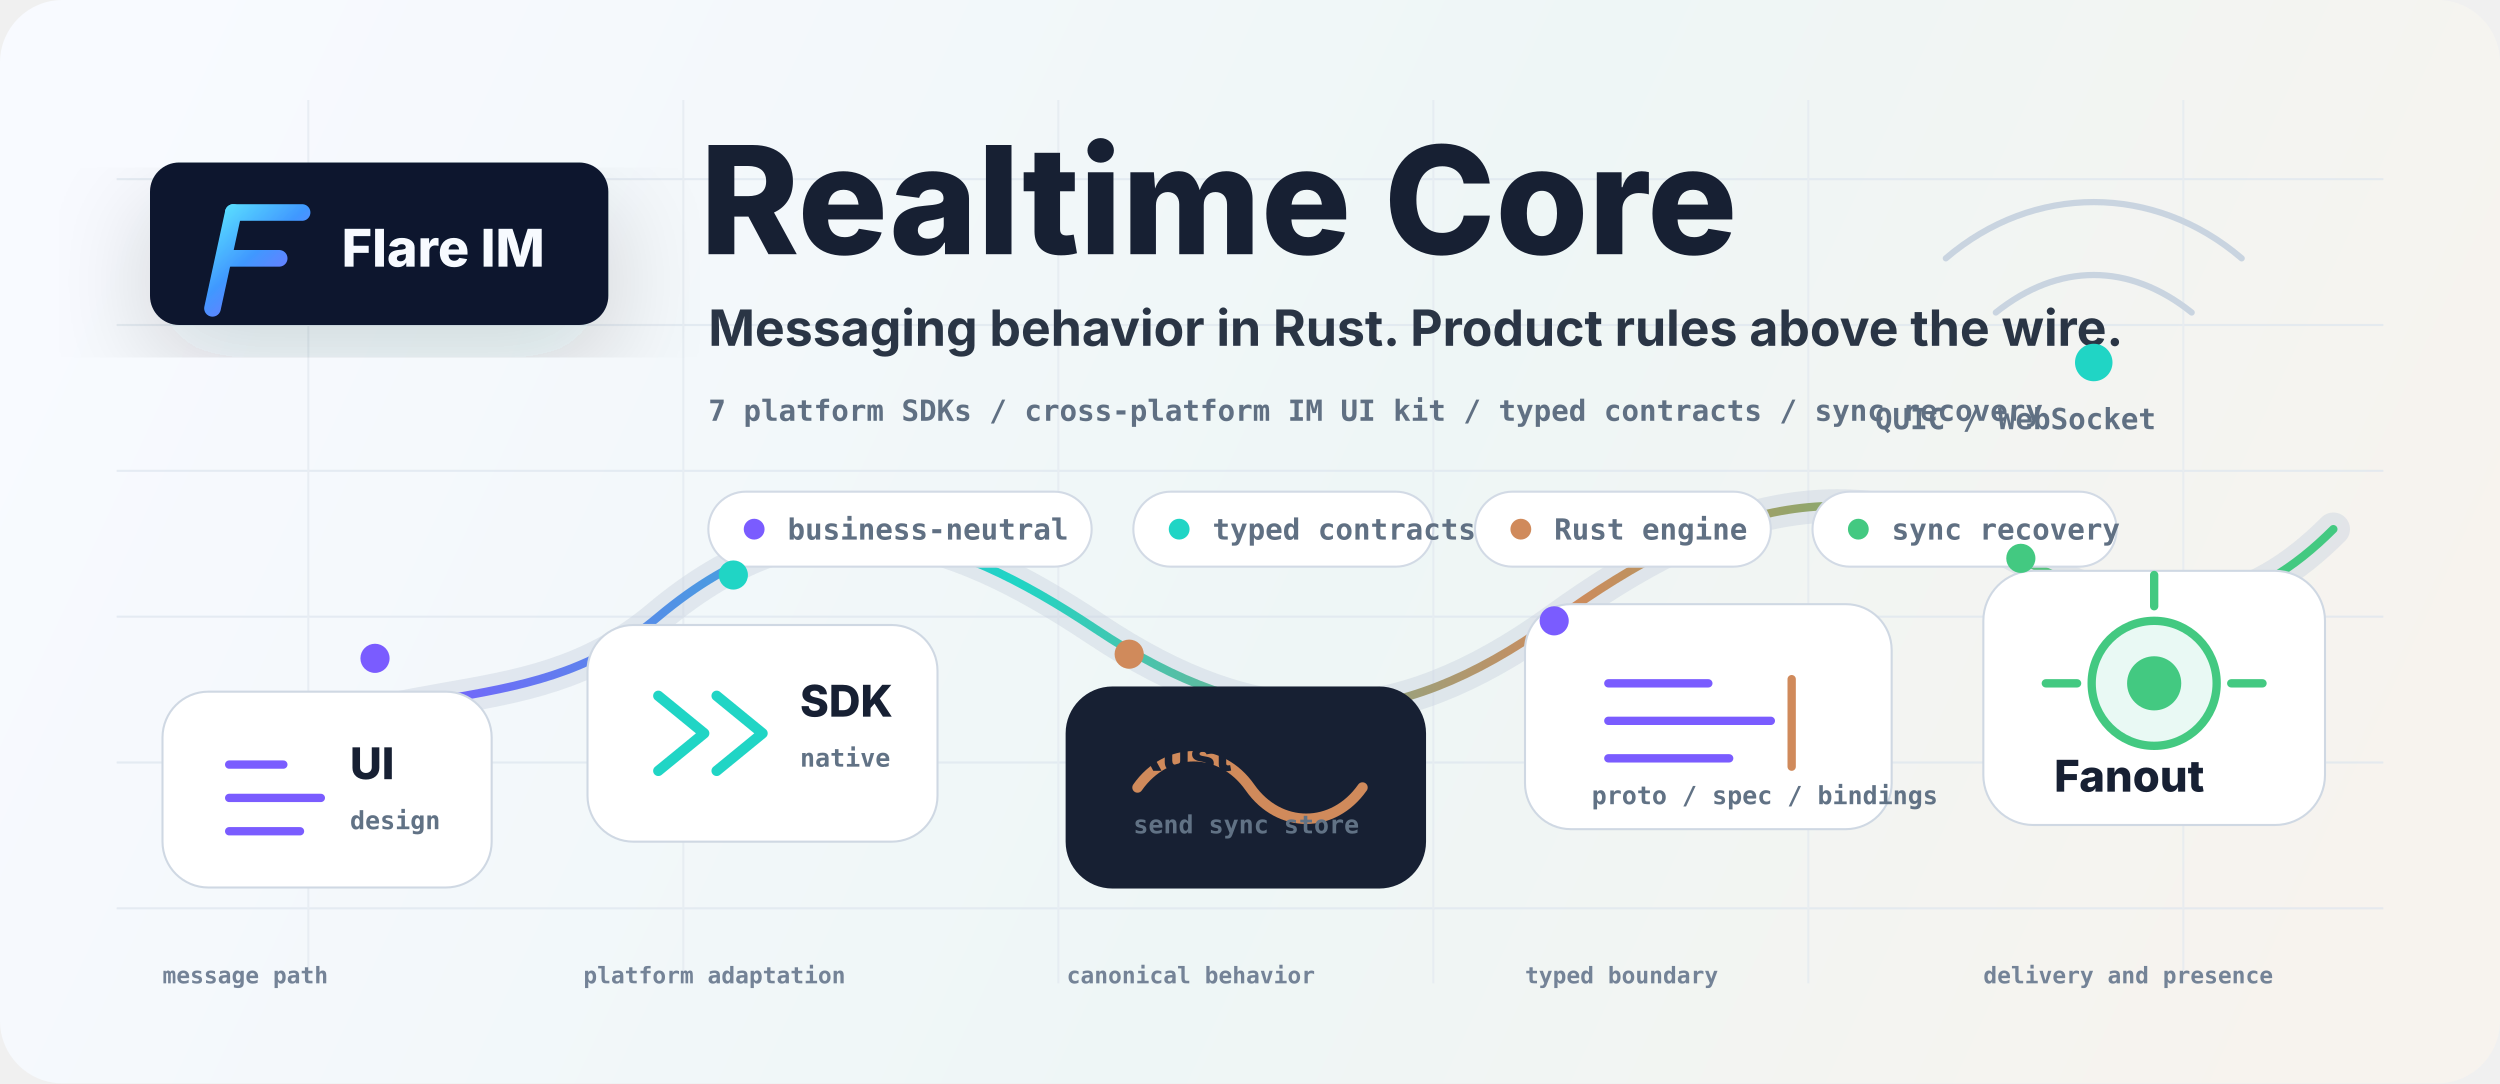
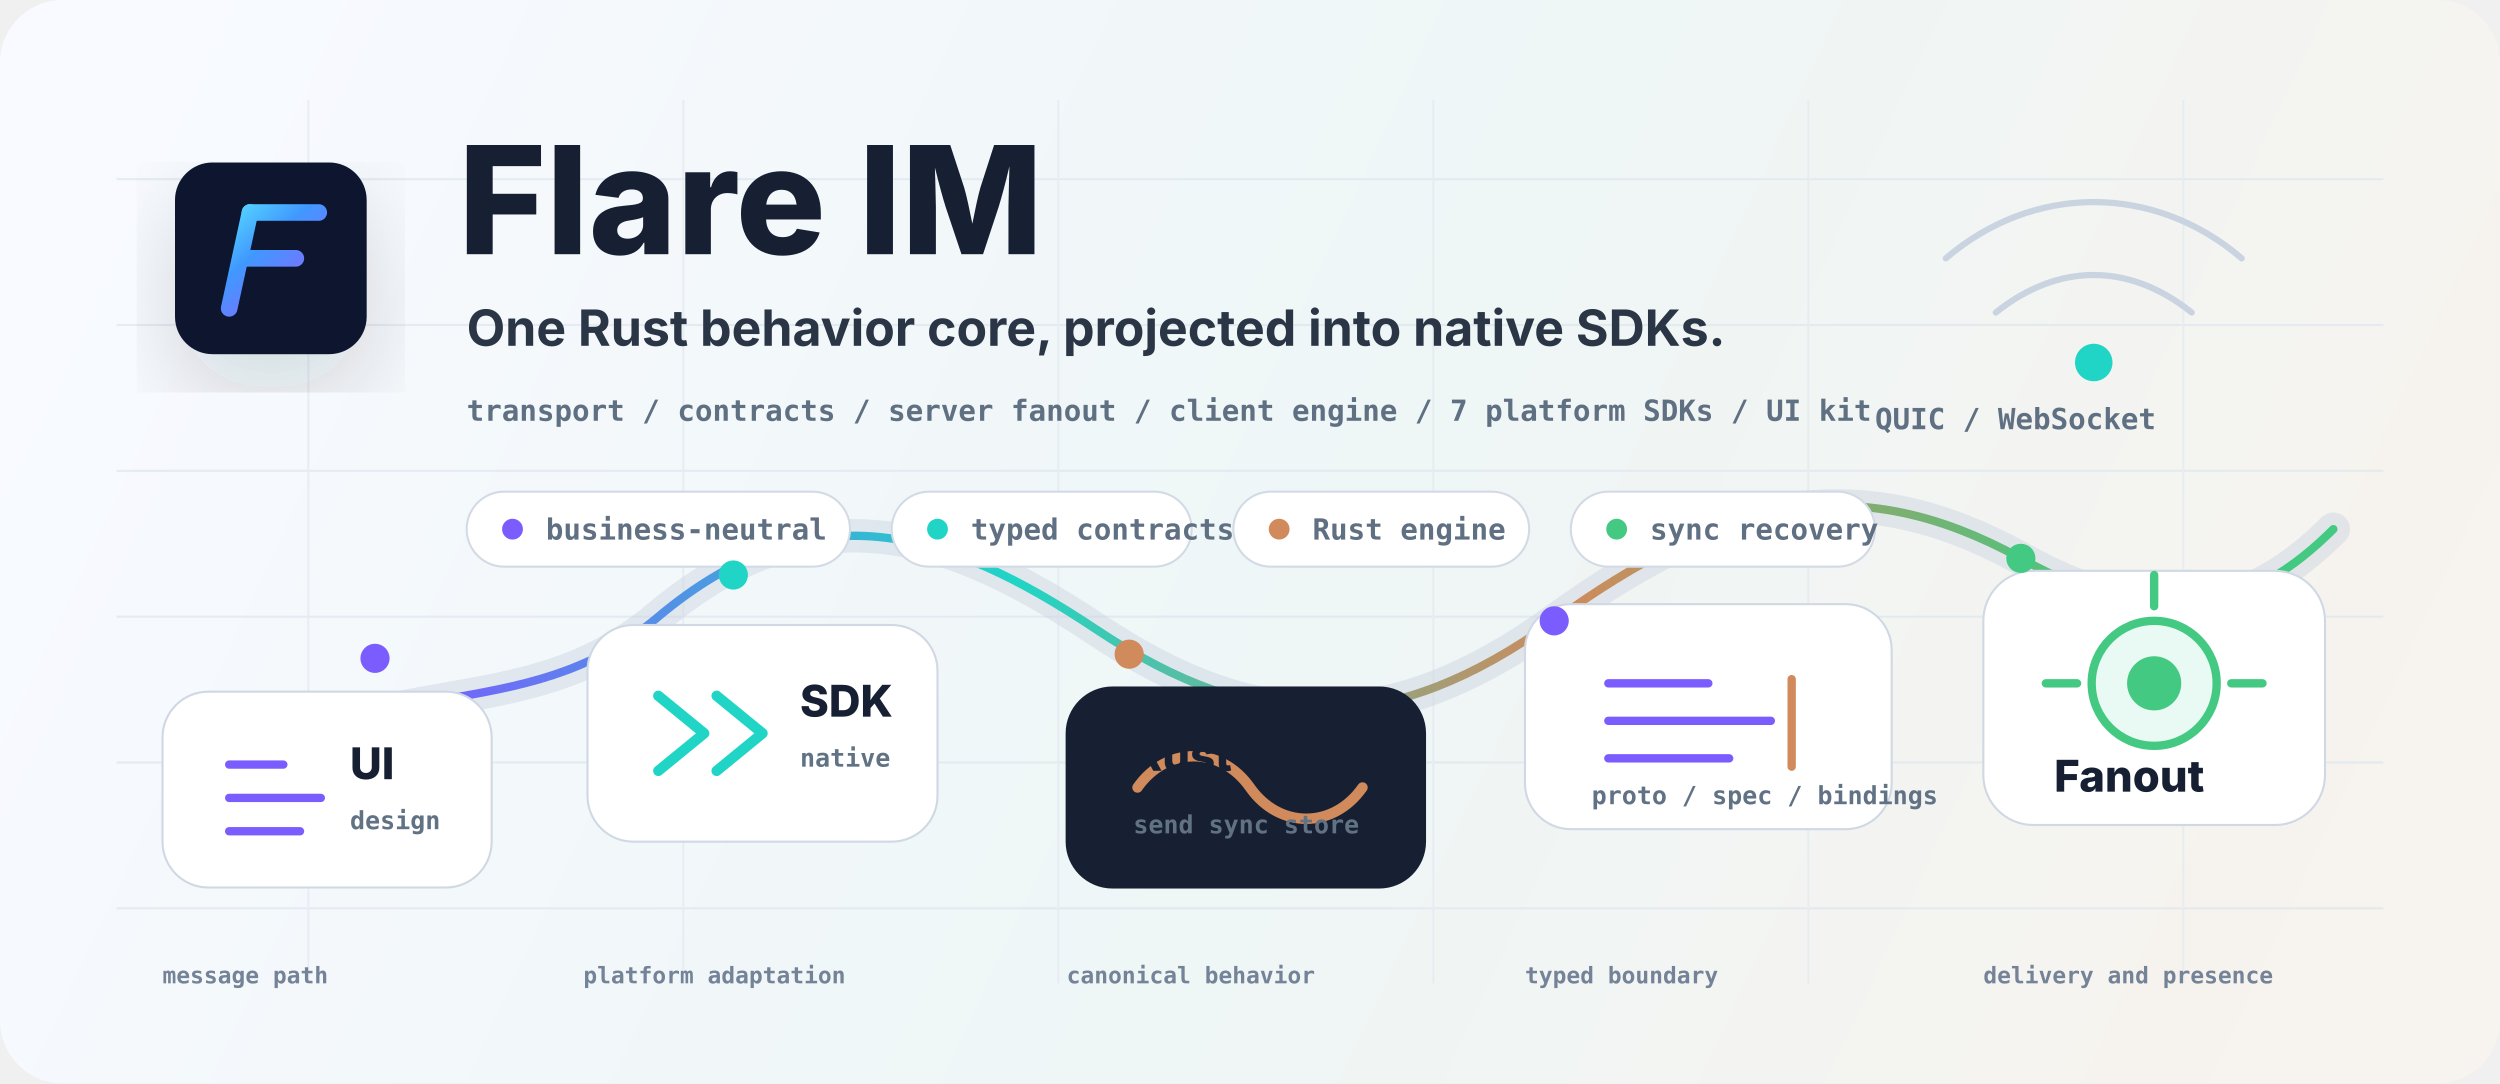
<svg xmlns="http://www.w3.org/2000/svg" width="1200" height="520" viewBox="0 0 1200 520" fill="none" role="img" aria-labelledby="title desc">
  <defs>
    <linearGradient id="paper" x1="70" y1="20" x2="1100" y2="500" gradientUnits="userSpaceOnUse">
      <stop offset="0" stop-color="#F8FAFF" />
      <stop offset="0.56" stop-color="#EEF6F6" />
      <stop offset="1" stop-color="#F7F3EE" />
    </linearGradient>
    <linearGradient id="brand-mark" x1="104" y1="96" x2="150" y2="148" gradientUnits="userSpaceOnUse">
      <stop offset="0" stop-color="#5EEBFF" />
      <stop offset="0.45" stop-color="#4098FF" />
      <stop offset="1" stop-color="#9B5CFF" />
    </linearGradient>
    <linearGradient id="packet" x1="190" y1="306" x2="1016" y2="306" gradientUnits="userSpaceOnUse">
      <stop offset="0" stop-color="#7A5CFF" />
      <stop offset="0.36" stop-color="#20D5C5" />
      <stop offset="0.68" stop-color="#D08A5B" />
      <stop offset="1" stop-color="#43C981" />
    </linearGradient>
    <filter id="soft-shadow" x="-20%" y="-20%" width="140%" height="140%" color-interpolation-filters="sRGB">
      <feDropShadow dx="0" dy="18" stdDeviation="24" flood-color="#172033" flood-opacity="0.16" />
    </filter>
    <style>
-       .logo-word { fill: #F7FAFF; font-family: -apple-system, BlinkMacSystemFont, "Segoe UI", sans-serif; font-size: 25px; font-weight: 760; letter-spacing: 0; }
      .display { fill: #172033; font-family: "Avenir Next Condensed", "Arial Narrow", -apple-system, BlinkMacSystemFont, "Segoe UI", sans-serif; font-size: 72px; font-weight: 800; letter-spacing: 0; }
      .lead { fill: #2A3545; font-family: -apple-system, BlinkMacSystemFont, "Segoe UI", sans-serif; font-size: 24px; font-weight: 650; }
      .caption { fill: #607083; font-family: ui-monospace, SFMono-Regular, Menlo, Consolas, monospace; font-size: 14px; font-weight: 600; }
      .node { fill: #172033; font-family: -apple-system, BlinkMacSystemFont, "Segoe UI", sans-serif; font-size: 21px; font-weight: 760; }
      .node-note { fill: #617285; font-family: ui-monospace, SFMono-Regular, Menlo, Consolas, monospace; font-size: 12px; font-weight: 600; }
      .fine { fill: #748397; font-family: ui-monospace, SFMono-Regular, Menlo, Consolas, monospace; font-size: 11px; font-weight: 600; }
    </style>
  </defs>
  <rect width="1200" height="520" rx="30" fill="url(#paper)" />
  <g opacity="0.7">
    <path d="M56 86H1144" stroke="#DDE5EE" />
    <path d="M56 156H1144" stroke="#DDE5EE" />
    <path d="M56 226H1144" stroke="#DDE5EE" />
    <path d="M56 296H1144" stroke="#DDE5EE" />
    <path d="M56 366H1144" stroke="#DDE5EE" />
    <path d="M56 436H1144" stroke="#DDE5EE" />
    <path d="M148 48V472" stroke="#E2E8F0" />
    <path d="M328 48V472" stroke="#E2E8F0" />
    <path d="M508 48V472" stroke="#E2E8F0" />
    <path d="M688 48V472" stroke="#E2E8F0" />
    <path d="M868 48V472" stroke="#E2E8F0" />
    <path d="M1048 48V472" stroke="#E2E8F0" />
  </g>
  <path d="M104 380C178 318 250 352 316 296C390 234 454 254 526 302C604 354 668 354 746 298C826 240 890 224 970 268C1038 306 1082 292 1120 254" stroke="#C8D2DE" stroke-width="16" stroke-linecap="round" opacity="0.44" />
  <path d="M104 380C178 318 250 352 316 296C390 234 454 254 526 302C604 354 668 354 746 298C826 240 890 224 970 268C1038 306 1082 292 1120 254" stroke="url(#packet)" stroke-width="4" stroke-linecap="round" />
  <g filter="url(#soft-shadow)">
-     <rect x="72" y="78" width="220" height="78" rx="14" fill="#07152D" />
-     <path d="M112 102H145" stroke="url(#brand-mark)" stroke-width="8" stroke-linecap="round" />
-     <path d="M112 102L102 148" stroke="url(#brand-mark)" stroke-width="8" stroke-linecap="round" />
-     <path d="M108 124H134" stroke="url(#brand-mark)" stroke-width="8" stroke-linecap="round" />
-     <text x="164" y="128" class="logo-word">Flare IM</text>
+     <rect x="84" y="78" width="92" height="92" rx="18" fill="#07152D" />
+     <path d="M120 102H153" stroke="url(#brand-mark)" stroke-width="8" stroke-linecap="round" />
+     <path d="M120 102L110 148" stroke="url(#brand-mark)" stroke-width="8" stroke-linecap="round" />
+     <path d="M116 124H142" stroke="url(#brand-mark)" stroke-width="8" stroke-linecap="round" />
  </g>
-   <text x="336" y="122" class="display">Realtime Core</text>
-   <text x="340" y="166" class="lead">Messaging behavior in Rust. Product rules above the wire.</text>
-   <text x="340" y="202" class="caption">7 platform SDKs / cross-platform IM UI kit / typed contracts / sync recovery</text>
-   <g transform="translate(340 236)">
+   <text x="220" y="122" class="display">Flare IM</text>
+   <text x="224" y="166" class="lead">One Rust behavior core, projected into native SDKs.</text>
+   <text x="224" y="202" class="caption">transport / contracts / server fanout / client engine / 7 platform SDKs / UI kit</text>
+   <g transform="translate(224 236)">
    <rect x="0" y="0" width="184" height="36" rx="18" fill="#FFFFFF" stroke="#D2DAE5" />
    <circle cx="22" cy="18" r="5" fill="#7A5CFF" />
    <text x="38" y="23" class="caption">business-neutral</text>
    <rect x="204" y="0" width="144" height="36" rx="18" fill="#FFFFFF" stroke="#D2DAE5" />
    <circle cx="226" cy="18" r="5" fill="#20D5C5" />
    <text x="242" y="23" class="caption">typed contracts</text>
    <rect x="368" y="0" width="142" height="36" rx="18" fill="#FFFFFF" stroke="#D2DAE5" />
    <circle cx="390" cy="18" r="5" fill="#D08A5B" />
    <text x="406" y="23" class="caption">Rust engine</text>
    <rect x="530" y="0" width="146" height="36" rx="18" fill="#FFFFFF" stroke="#D2DAE5" />
    <circle cx="552" cy="18" r="5" fill="#43C981" />
    <text x="568" y="23" class="caption">sync recovery</text>
  </g>
  <g transform="translate(78 332)">
    <rect x="0" y="0" width="158" height="94" rx="22" fill="#FFFFFF" stroke="#CFD8E3" />
    <path d="M32 35H58M32 51H76M32 67H66" stroke="#7A5CFF" stroke-width="4" stroke-linecap="round" />
    <text x="90" y="42" class="node">UI</text>
    <text x="90" y="66" class="node-note">design</text>
  </g>
  <g transform="translate(282 300)">
    <rect x="0" y="0" width="168" height="104" rx="22" fill="#FFFFFF" stroke="#CFD8E3" />
    <path d="M34 34L56 52L34 70" stroke="#20D5C5" stroke-width="5" stroke-linecap="round" stroke-linejoin="round" />
    <path d="M62 34L84 52L62 70" stroke="#20D5C5" stroke-width="5" stroke-linecap="round" stroke-linejoin="round" />
    <text x="102" y="44" class="node">SDK</text>
    <text x="102" y="68" class="node-note">native</text>
  </g>
  <g transform="translate(512 330)">
    <rect x="0" y="0" width="172" height="96" rx="22" fill="#172033" stroke="#172033" />
    <path d="M34 48C48 28 74 28 88 48C102 68 128 68 142 48" stroke="#D08A5B" stroke-width="5" stroke-linecap="round" />
    <text x="32" y="40" class="node" fill="#FFFFFF">Rust Core</text>
    <text x="32" y="70" class="node-note" fill="#B7C1CE">send sync store</text>
  </g>
  <g transform="translate(732 290)">
    <rect x="0" y="0" width="176" height="108" rx="22" fill="#FFFFFF" stroke="#CFD8E3" />
    <path d="M40 38H88M40 56H118M40 74H98" stroke="#7A5CFF" stroke-width="4" stroke-linecap="round" />
    <path d="M128 36V78" stroke="#D08A5B" stroke-width="4" stroke-linecap="round" />
    <text x="32" y="96" class="node-note">proto / spec / bindings</text>
  </g>
  <g transform="translate(952 274)">
    <rect x="0" y="0" width="164" height="122" rx="24" fill="#FFFFFF" stroke="#CFD8E3" />
    <circle cx="82" cy="54" r="30" fill="#E9F9F4" stroke="#43C981" stroke-width="4" />
    <circle cx="82" cy="54" r="13" fill="#43C981" />
    <path d="M82 17V2M45 54H30M134 54H119" stroke="#43C981" stroke-width="4" stroke-linecap="round" />
    <text x="34" y="106" class="node">Fanout</text>
  </g>
  <g transform="translate(900 82)">
    <path d="M34 42C76 6 134 6 176 42" stroke="#C9D4E0" stroke-width="3" stroke-linecap="round" />
    <path d="M58 68C88 44 122 44 152 68" stroke="#C9D4E0" stroke-width="3" stroke-linecap="round" />
    <circle cx="105" cy="92" r="9" fill="#20D5C5" />
    <text x="0" y="124" class="caption">QUIC / WebSocket</text>
  </g>
  <g>
    <circle cx="180" cy="316" r="7" fill="#7A5CFF" />
    <circle cx="352" cy="276" r="7" fill="#20D5C5" />
    <circle cx="542" cy="314" r="7" fill="#D08A5B" />
    <circle cx="746" cy="298" r="7" fill="#7A5CFF" />
    <circle cx="970" cy="268" r="7" fill="#43C981" />
  </g>
  <text x="78" y="472" class="fine">message path</text>
  <text x="280" y="472" class="fine">platform adaptation</text>
  <text x="512" y="472" class="fine">canonical behavior</text>
  <text x="732" y="472" class="fine">typed boundary</text>
  <text x="952" y="472" class="fine">delivery and presence</text>
</svg>
